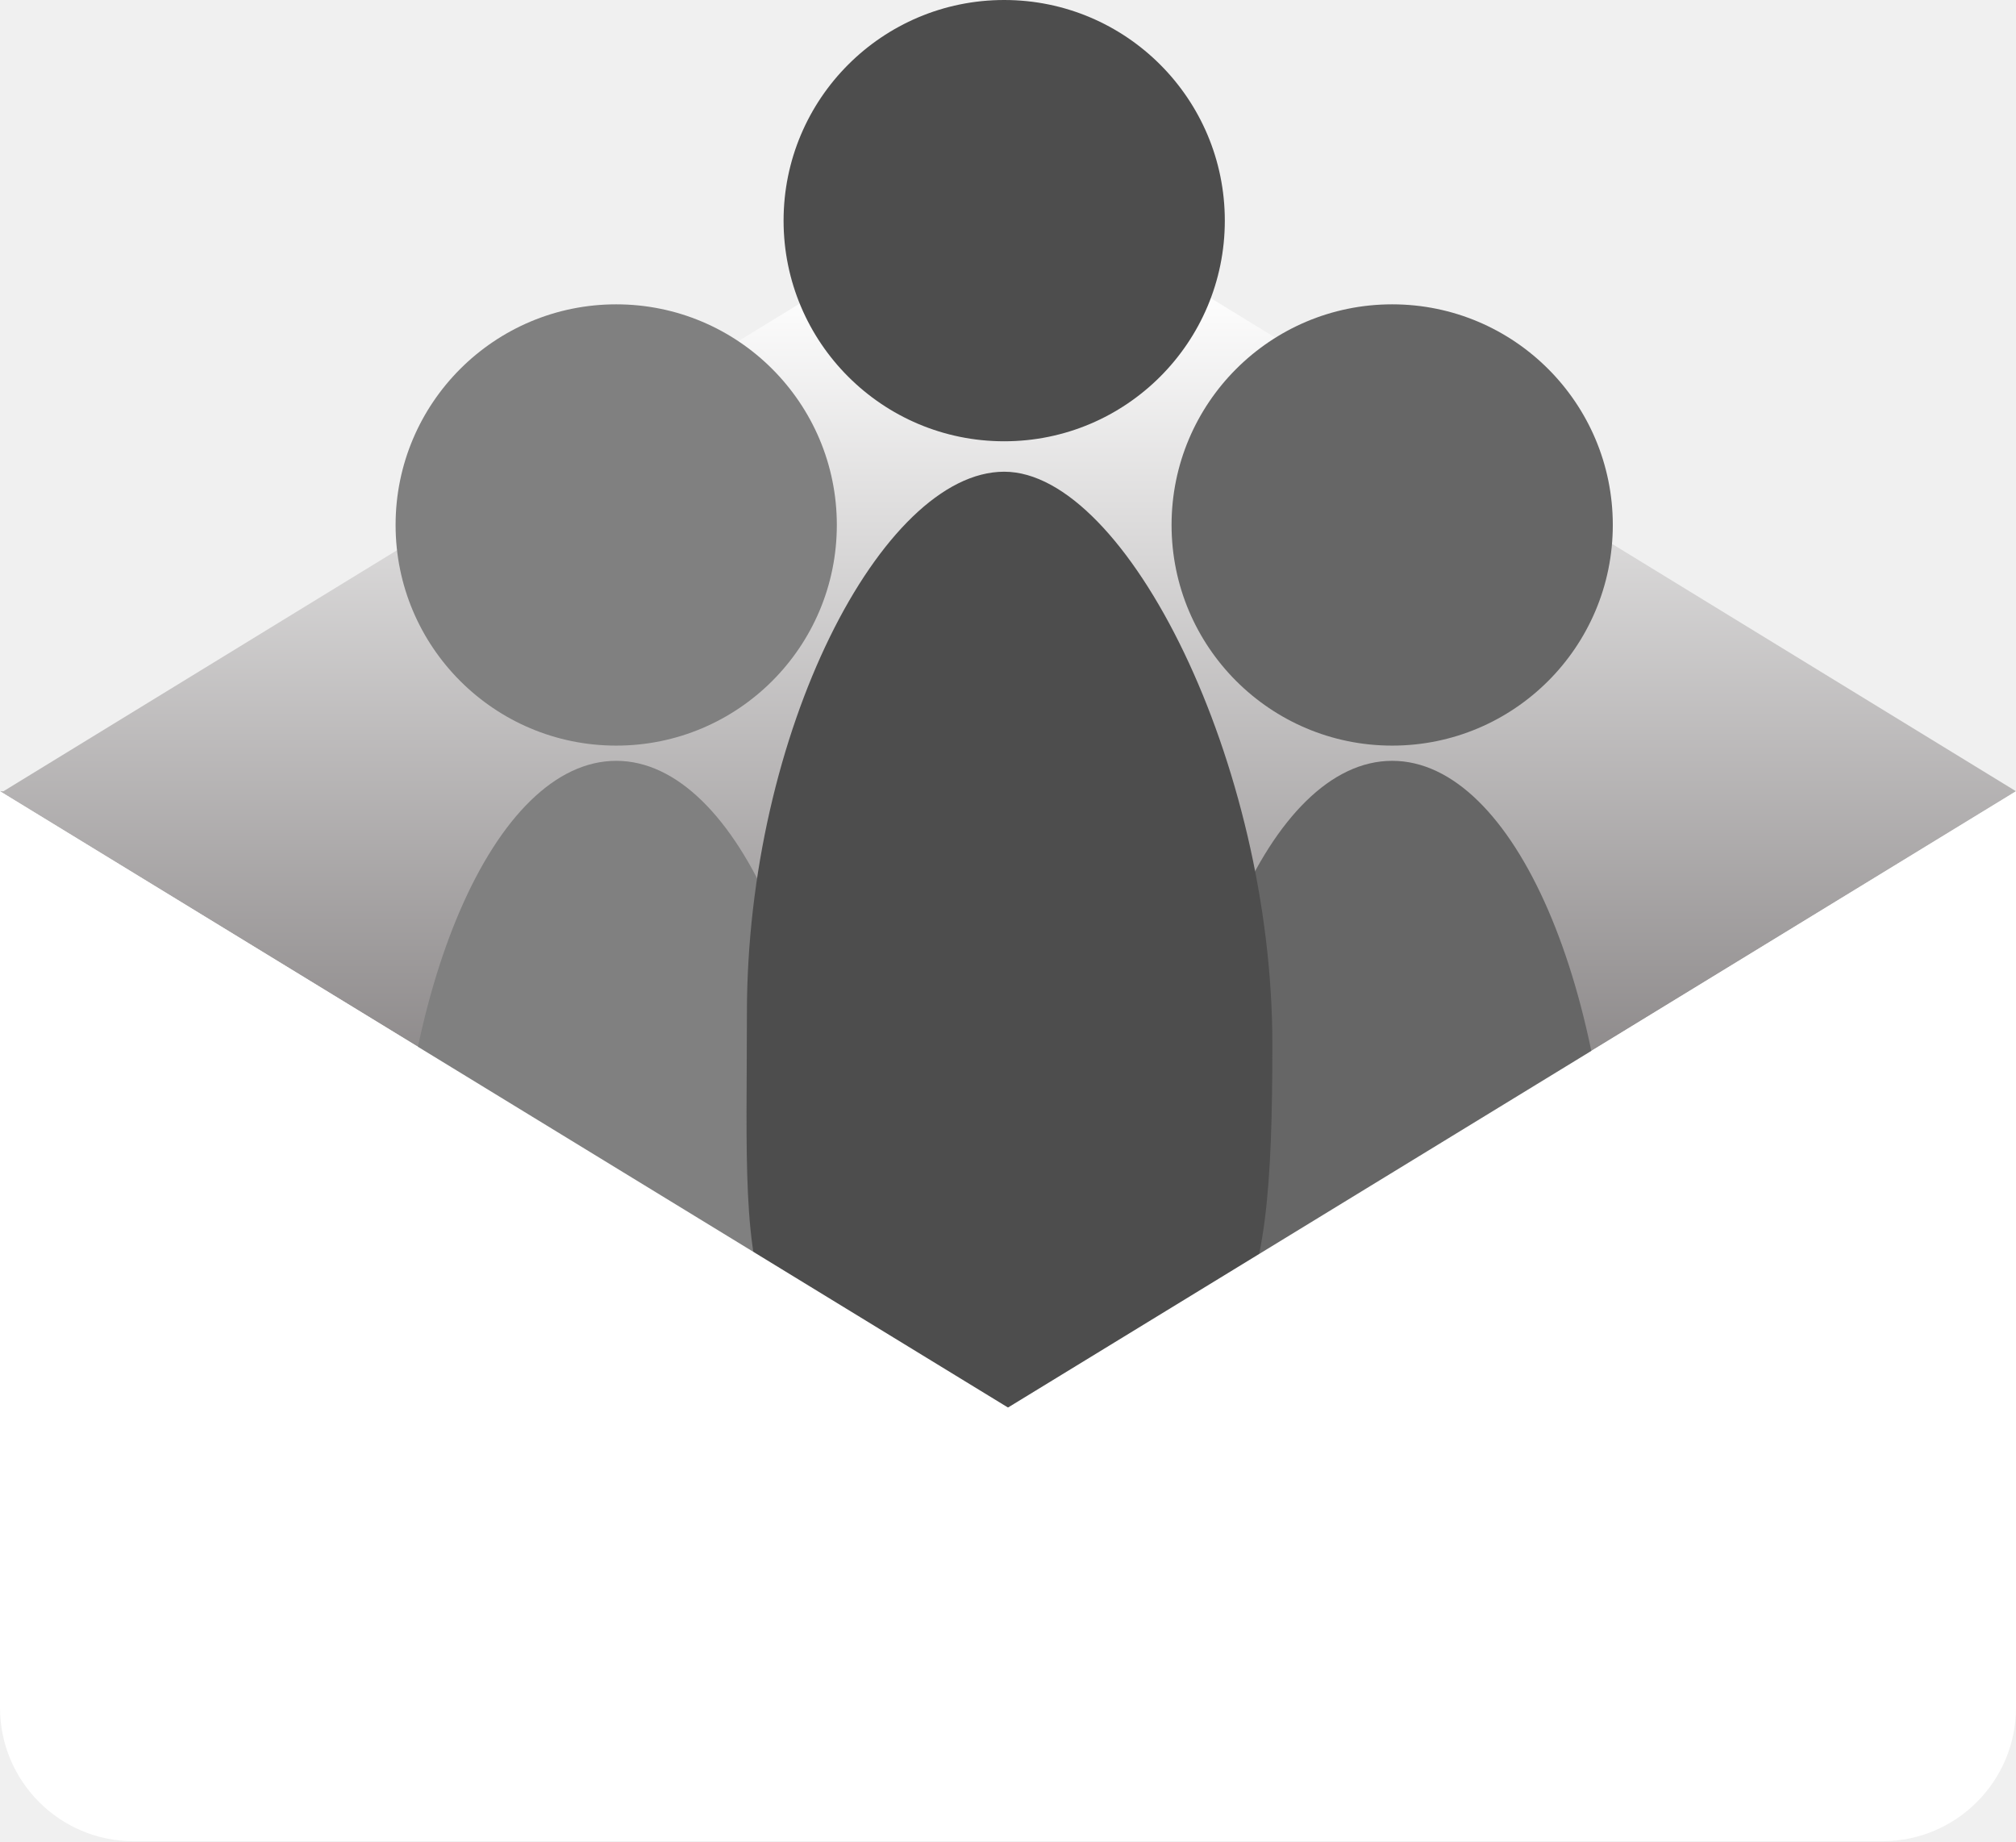
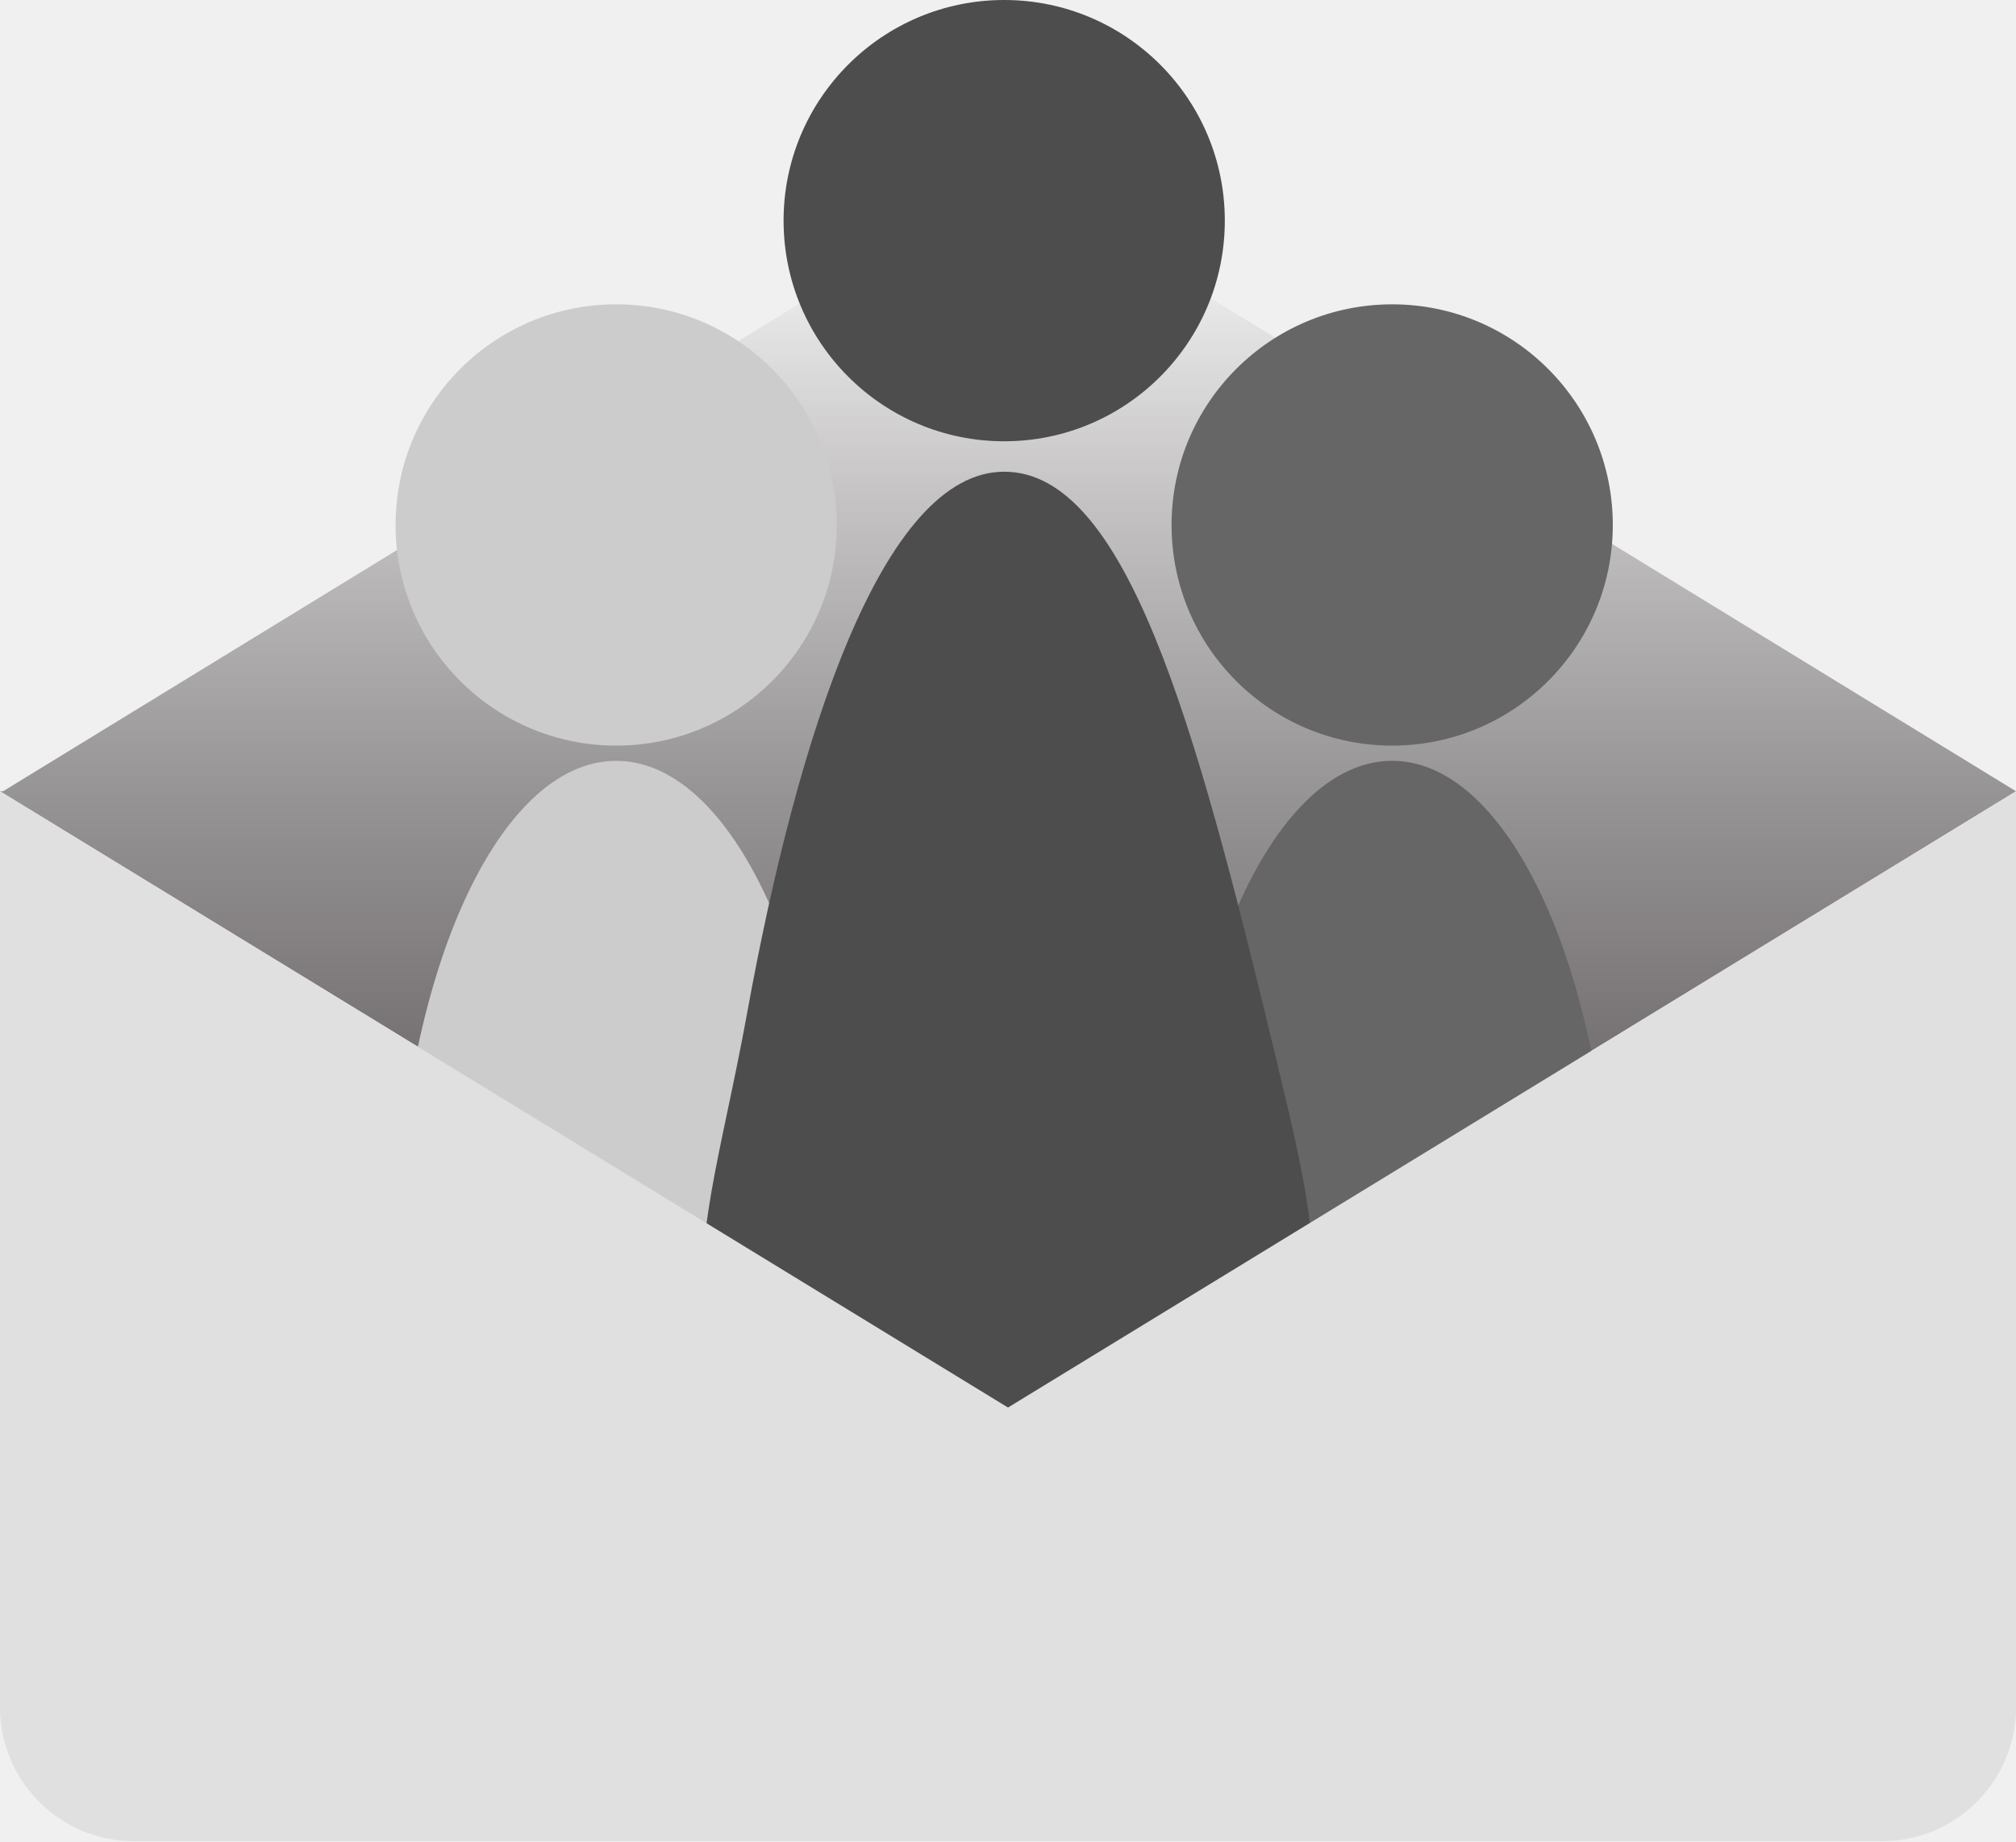
- <svg xmlns="http://www.w3.org/2000/svg" id="Layer_2" width="265" height="242" viewBox="0 0 265 242">
-   <defs>
-     <style>.cls-1{fill:url(#linear-gradient);}.cls-2{fill:#fff;}.cls-3{fill:#666;}.cls-4{fill:gray;}.cls-5{fill:#4d4d4d;}</style>
-     <linearGradient id="linear-gradient" x1="132.5" y1="-1553.95" x2="132.5" y2="-1715.95" gradientTransform="translate(0 -1530.95) scale(1 -1)" gradientUnits="userSpaceOnUse">
-       <stop offset="0" stop-color="#f6f6f6" />
-       <stop offset=".09" stop-color="#fff" />
-       <stop offset="1" stop-color="#5b5657" />
-     </linearGradient>
-   </defs>
-   <g id="Layer_1-2">
-     <polygon class="cls-1" points="265 104 132.5 185 0 104 .45 104 132.72 23 265 104" />
-     <ellipse class="cls-3" cx="183" cy="167" rx="29" ry="67" />
-     <circle class="cls-4" cx="81" cy="69" r="29" />
-     <circle class="cls-5" cx="132" cy="29" r="29" />
-     <circle class="cls-3" cx="183" cy="69" r="29" />
-     <ellipse class="cls-4" cx="81" cy="167" rx="29" ry="67" />
-     <path class="cls-5" d="m132,62c16.02,0,35.25,38.26,35.25,75.26s-3.25,47.74-34.75,47.74c-37.16,0-34.32-14.8-34.32-51.8s17.8-71.2,33.82-71.2Z" />
-     <path class="cls-2" d="m265,104v120.43c0,9.71-7.87,17.57-17.57,17.57H17.56c-9.7,0-17.56-7.86-17.56-17.57v-120.43l132.5,81,132.5-81Z" />
-   </g>
+ <svg xmlns="http://www.w3.org/2000/svg" version="1.1" id="Layer_2_00000007394859986246146390000015319045612618070456_" x="0px" y="0px" viewBox="0 0 265 242" style="enable-background:new 0 0 265 242;" xml:space="preserve">
+   <style type="text/css">
+ 	.st0{fill:url(#SVGID_1_);}
+ 	.st1{fill:#666666;}
+ 	.st2{fill:#CCCCCC;}
+ 	.st3{fill:#4D4D4D;}
+ 	.st4{fill:#E0E0E0;}
+ </style>
+   <linearGradient id="SVGID_1_" gradientUnits="userSpaceOnUse" x1="132.5" y1="221" x2="132.5" y2="59" gradientTransform="matrix(1 0 0 -1 0 244)">
+     <stop offset="0" style="stop-color:#F6F6F6" />
+     <stop offset="0" style="stop-color:#FFFFFF" />
+     <stop offset="0.261" style="stop-color:#C5C3C4" />
+     <stop offset="0.501" style="stop-color:#979495" />
+     <stop offset="0.711" style="stop-color:#767273" />
+     <stop offset="0.885" style="stop-color:#625D5E" />
+     <stop offset="1" style="stop-color:#5B5657" />
+   </linearGradient>
+   <polygon class="st0" points="265,104 132.5,185 0,104 0.4,104 132.7,23 " />
+   <ellipse class="st1" cx="183" cy="167" rx="29" ry="67" />
+   <circle class="st2" cx="81" cy="69" r="29" />
+   <circle class="st3" cx="132" cy="29" r="29" />
+   <circle class="st1" cx="183" cy="69" r="29" />
+   <ellipse class="st2" cx="81" cy="167" rx="29" ry="67" />
+   <path class="st3" d="M132,62c16,0,25.1,33,35.3,75.3c8.4,35.1,12.3,47.7-34.8,47.7c-51.5,0-41.1-14.5-34.3-51.8  C104.8,96.8,116,62,132,62z" />
+   <path class="st4" d="M265,104v120.4c0,9.7-7.9,17.6-17.6,17.6H17.6C7.9,242,0,234.1,0,224.4V104l132.5,81L265,104z" />
+   <path class="st3" d="M110.1,173" />
</svg>
